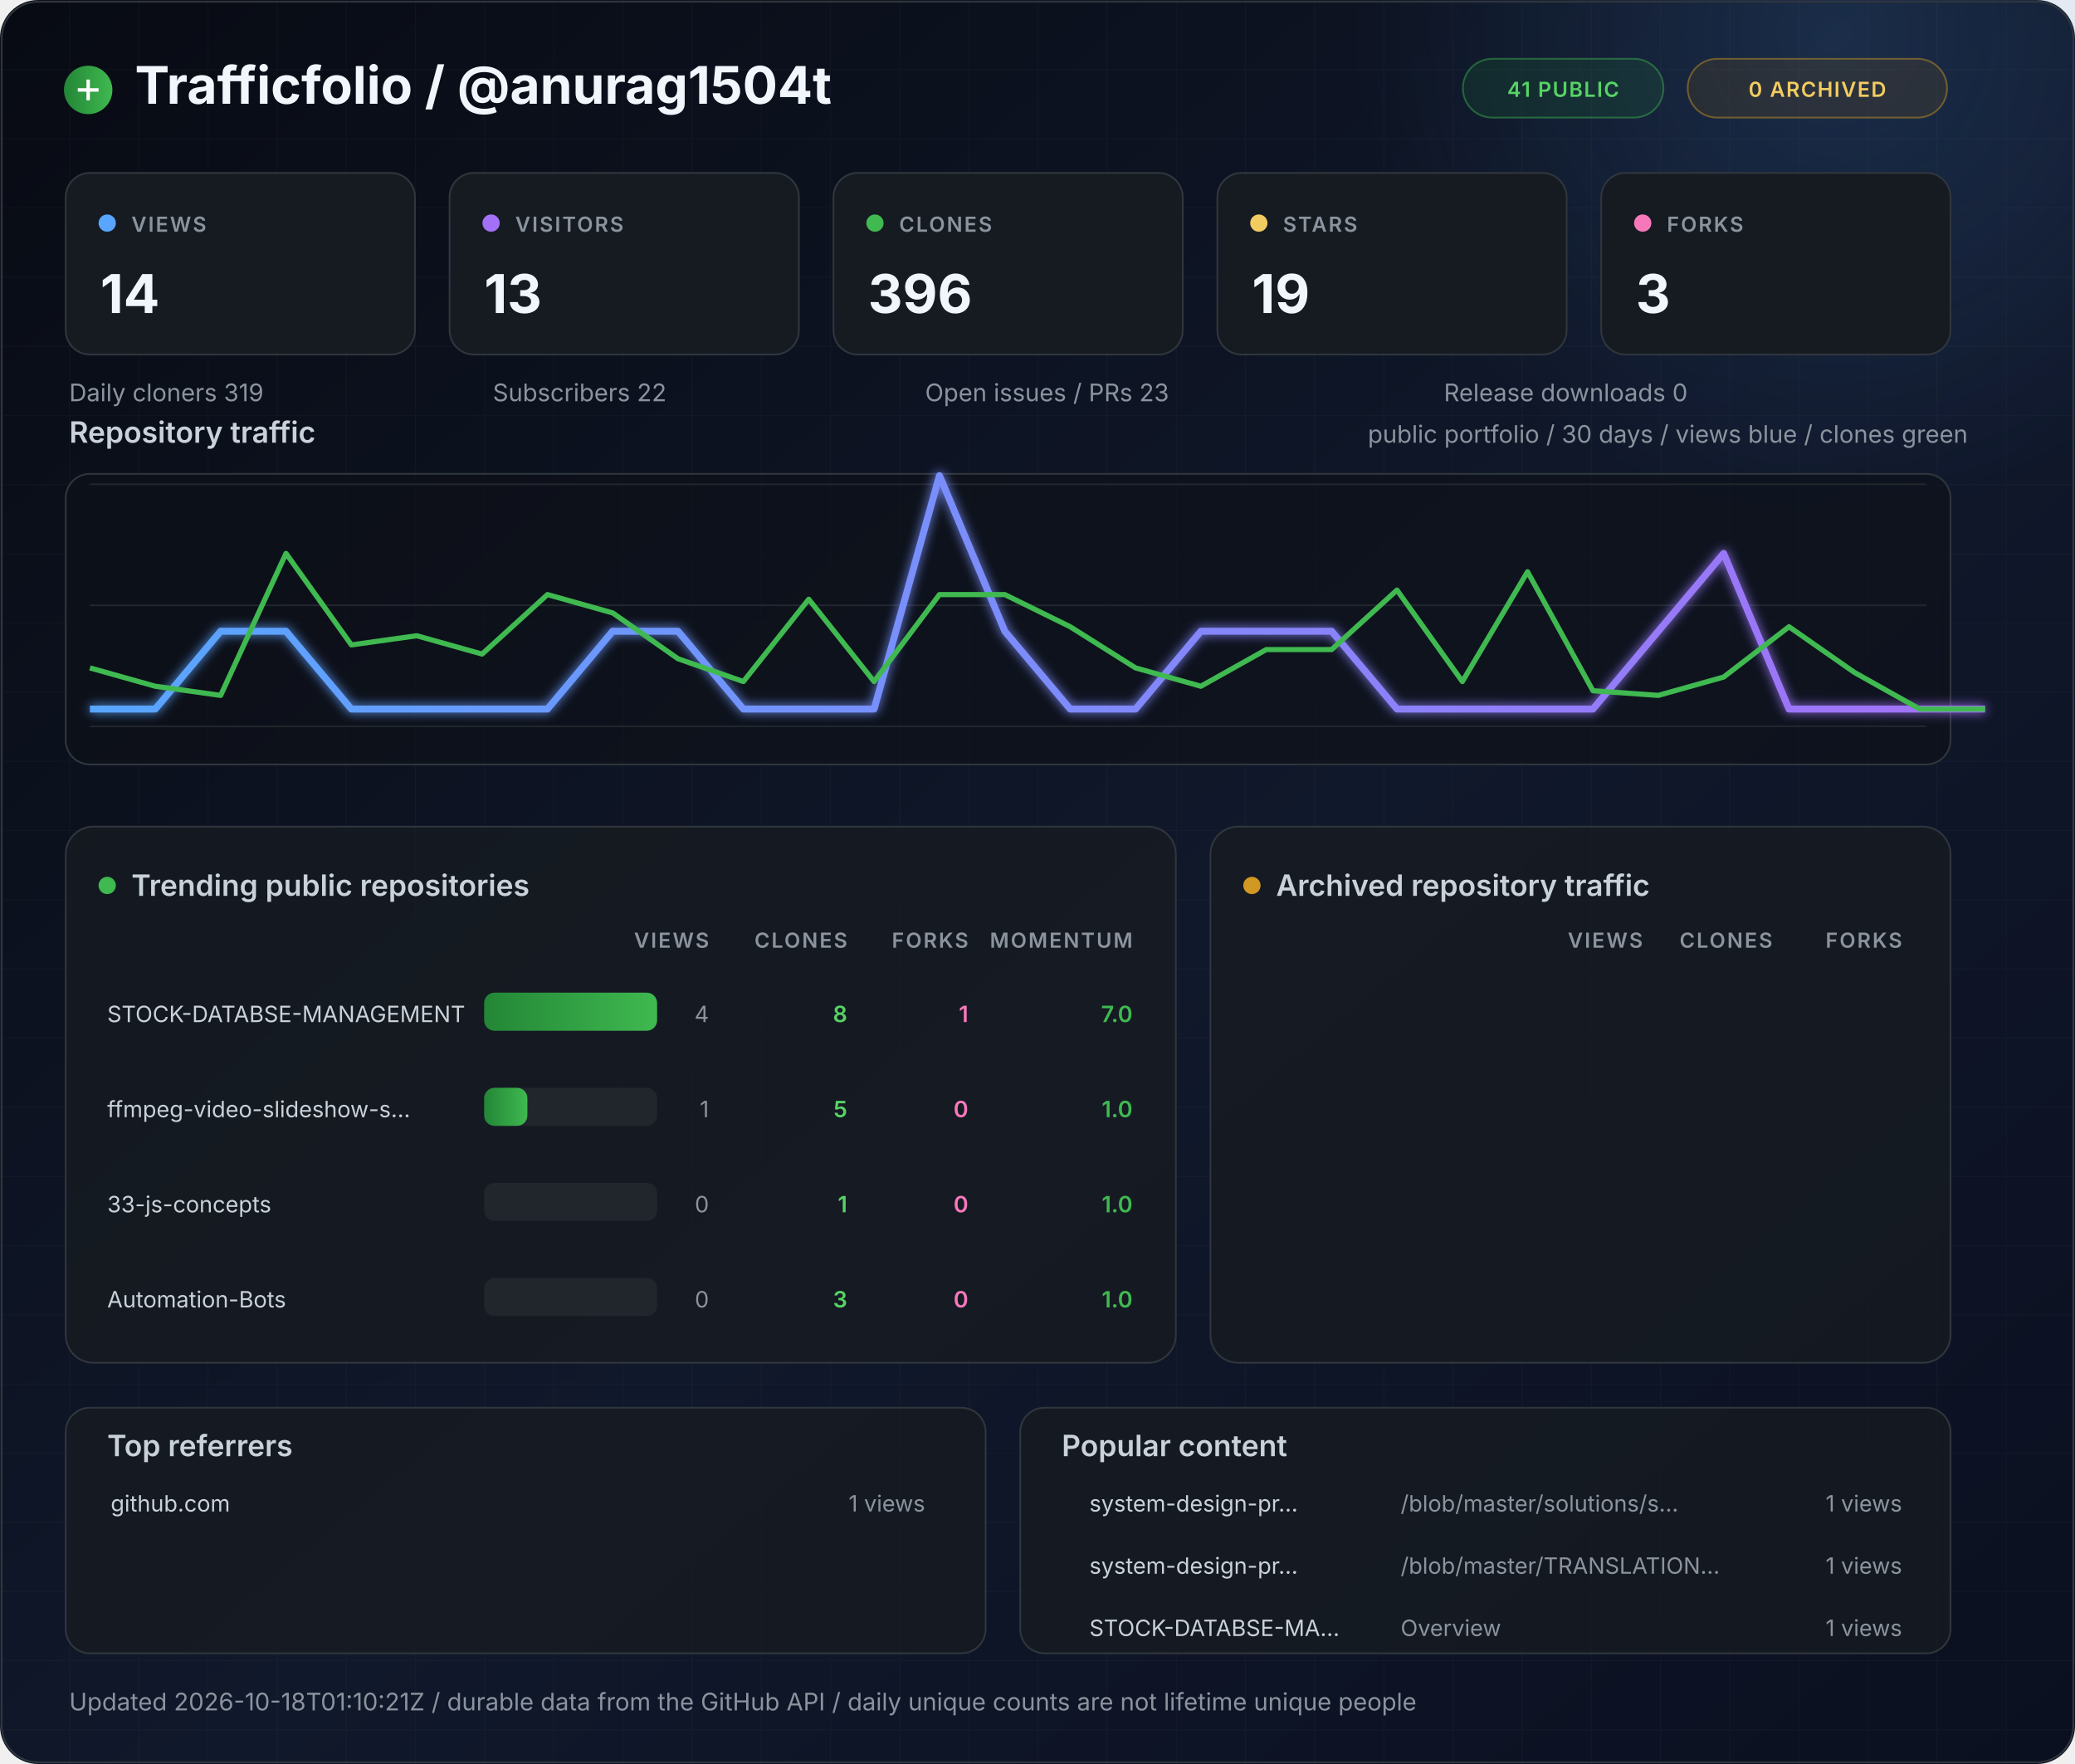
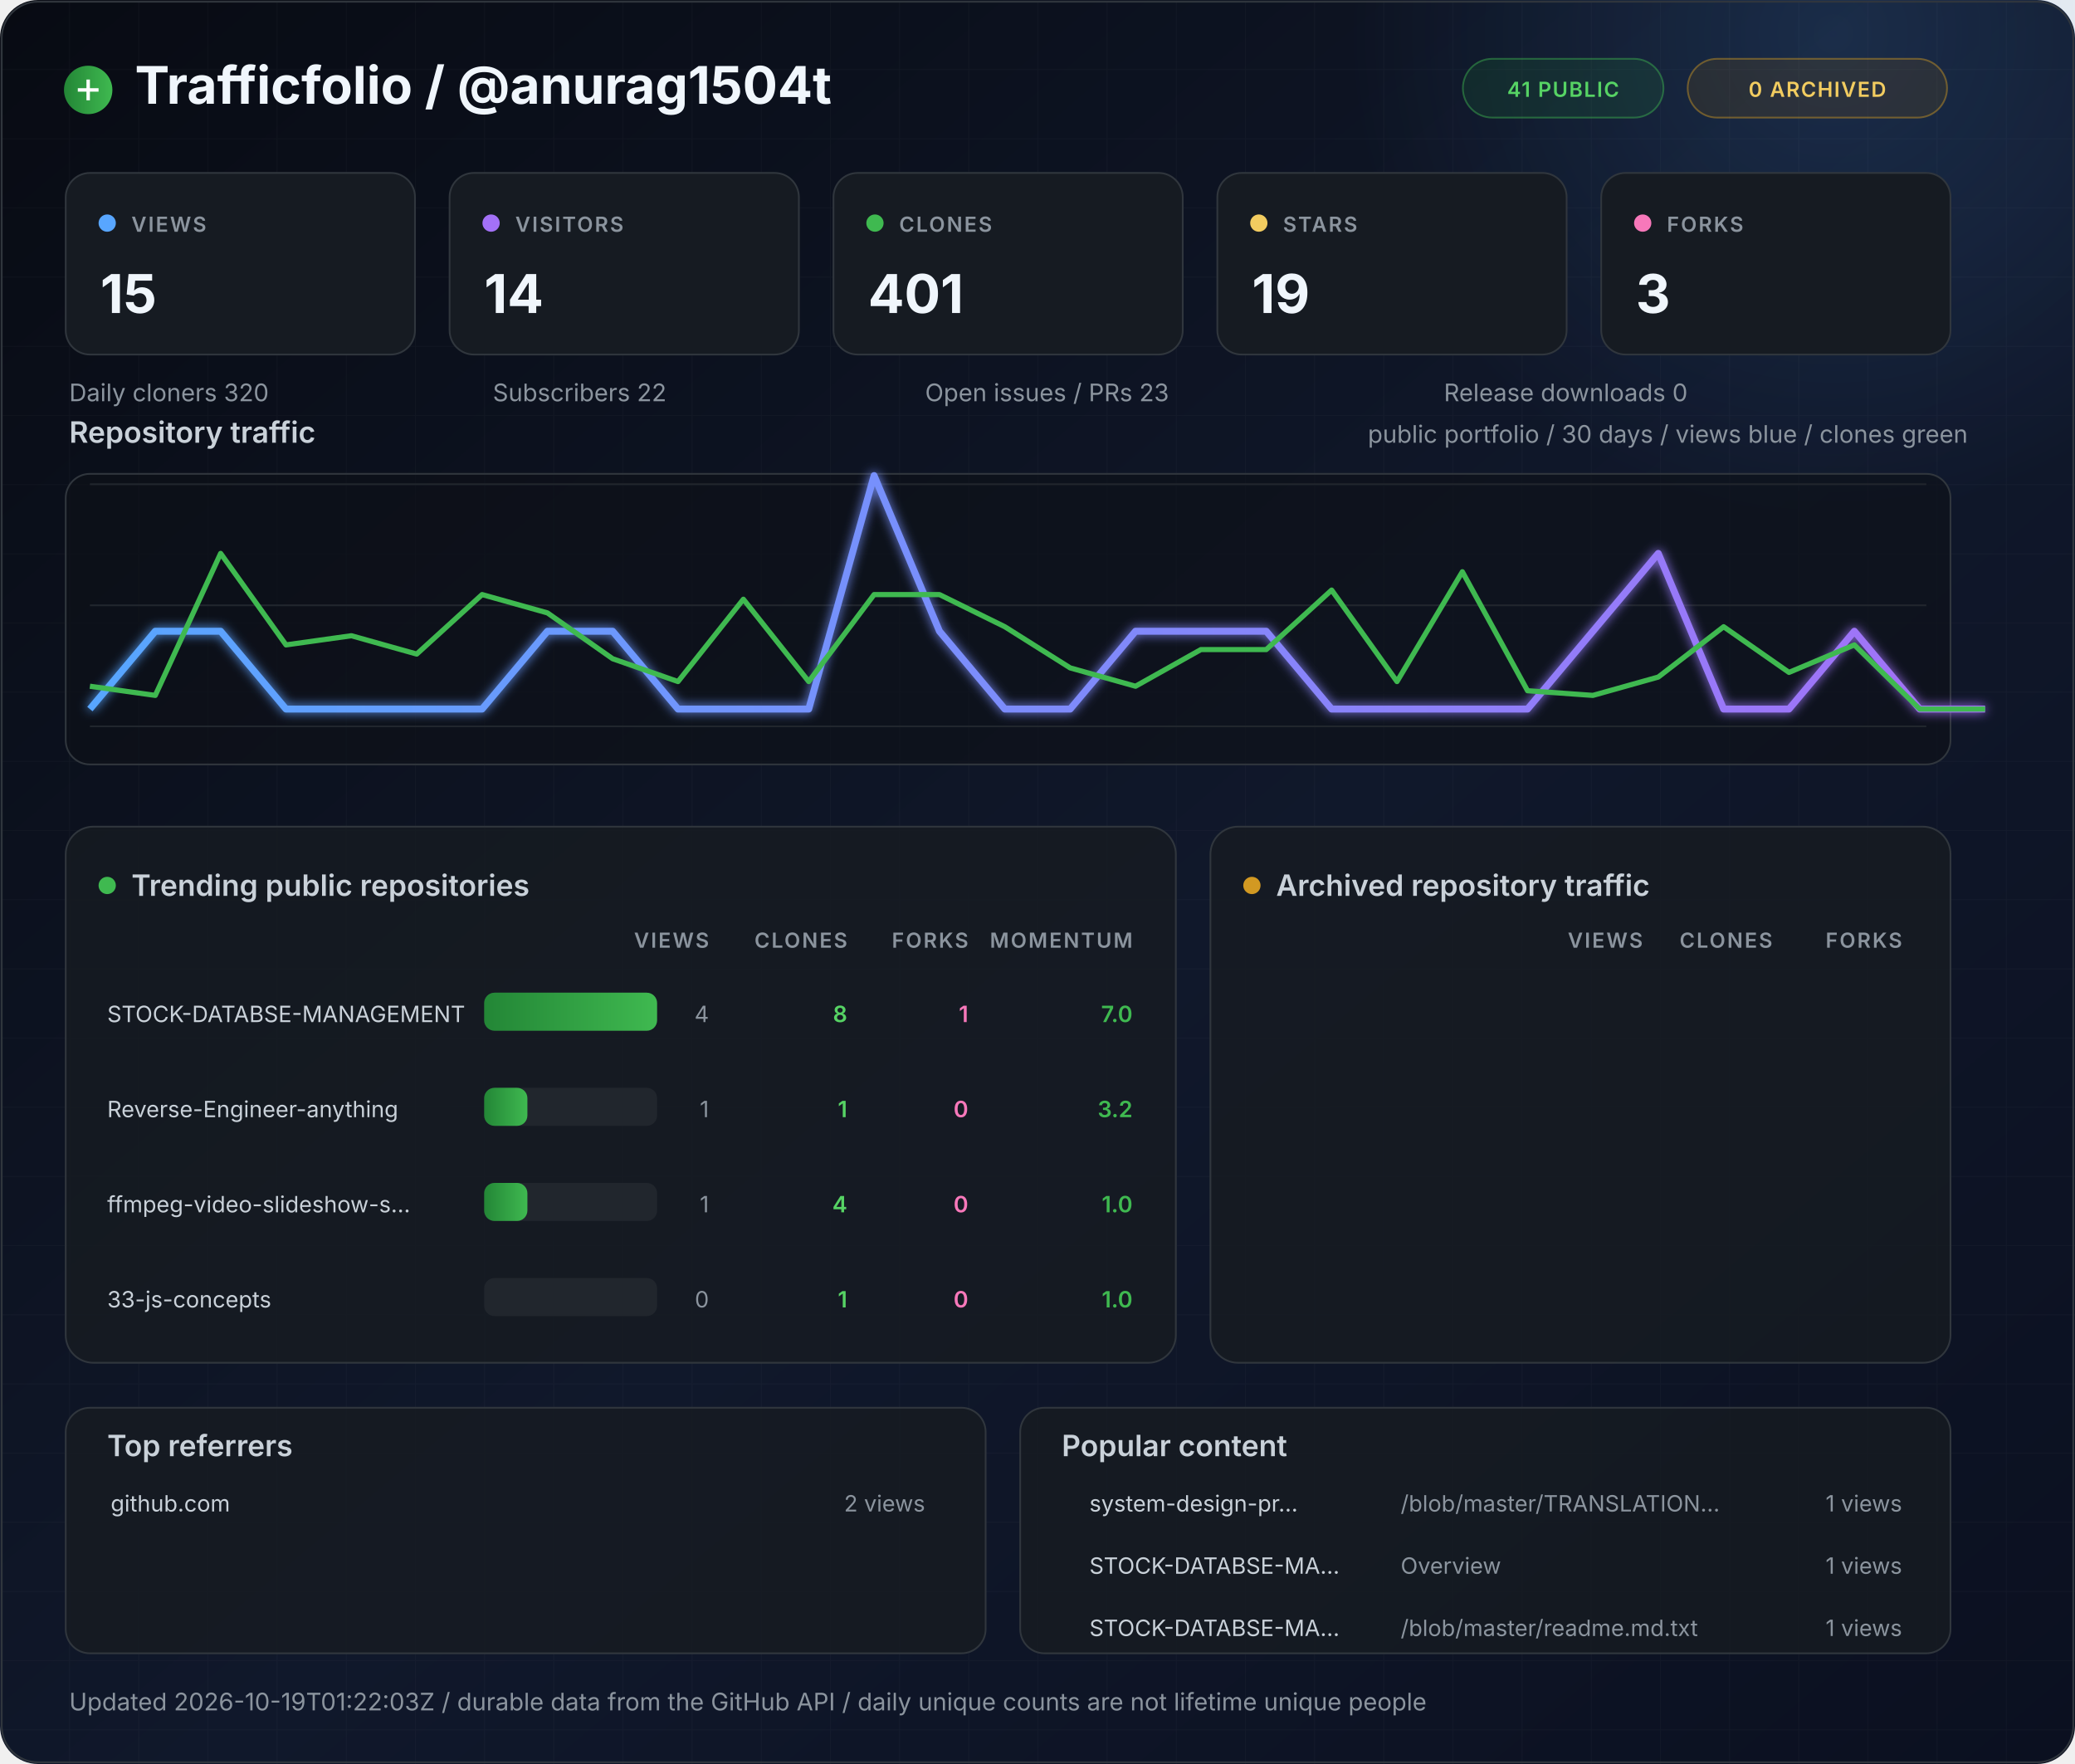
<svg xmlns="http://www.w3.org/2000/svg" width="1200" height="1020" viewBox="0 0 1200 1020" role="img" aria-label="Trafficfolio GitHub analytics dashboard for anurag1504t">
  <defs>
    <linearGradient id="bg" x1="0" y1="0" x2="1" y2="1">
      <stop stop-color="#080b13" />
      <stop offset=".55" stop-color="#10182b" />
      <stop offset="1" stop-color="#0b1020" />
    </linearGradient>
    <linearGradient id="line" x1="0" y1="0" x2="1" y2="0">
      <stop stop-color="#58a6ff" />
      <stop offset="1" stop-color="#a371f7" />
    </linearGradient>
    <linearGradient id="bar" x1="0" y1="0" x2="1" y2="0">
      <stop stop-color="#238636" />
      <stop offset="1" stop-color="#3fb950" />
    </linearGradient>
    <linearGradient id="archiveBar" x1="0" y1="0" x2="1" y2="0">
      <stop stop-color="#9e6a03" />
      <stop offset="1" stop-color="#f2cc60" />
    </linearGradient>
    <radialGradient id="ambient">
      <stop stop-color="#58a6ff" stop-opacity=".16" />
      <stop offset="1" stop-color="#58a6ff" stop-opacity="0" />
    </radialGradient>
    <pattern id="grid" width="40" height="40" patternUnits="userSpaceOnUse">
      <path d="M40 0H0V40" fill="none" stroke="#ffffff" stroke-opacity=".025" />
    </pattern>
    <filter id="glow">
      <feGaussianBlur stdDeviation="3" result="b" />
      <feMerge>
        <feMergeNode in="b" />
        <feMergeNode in="SourceGraphic" />
      </feMerge>
    </filter>
    <style>
    .title{font:750 30px -apple-system,BlinkMacSystemFont,"Segoe UI",sans-serif;fill:#f0f6fc}
    .subtitle{font:14px -apple-system,BlinkMacSystemFont,"Segoe UI",sans-serif;fill:#8b949e}
    .label{font:600 12px -apple-system,BlinkMacSystemFont,"Segoe UI",sans-serif;fill:#8b949e;letter-spacing:1px}
    .metric{font:700 31px -apple-system,BlinkMacSystemFont,"Segoe UI",sans-serif;fill:#f0f6fc}
    .section{font:600 17px -apple-system,BlinkMacSystemFont,"Segoe UI",sans-serif;fill:#c9d1d9}
    .repo,.value,.trend,.archive,.clone,.fork{font:13px -apple-system,BlinkMacSystemFont,"Segoe UI",sans-serif;fill:#c9d1d9}
    .value{fill:#8b949e} .trend{fill:#3fb950;font-weight:600} .archive{fill:#d29922}
    .clone{fill:#56d364;font-weight:600} .fork{fill:#f778ba;font-weight:600}
    .pill{font:600 12px -apple-system,BlinkMacSystemFont,"Segoe UI",sans-serif;letter-spacing:.7px}
  </style>
  </defs>
  <rect width="1200" height="1020" rx="22" fill="url(#bg)" />
  <rect width="1200" height="1020" rx="22" fill="url(#grid)" />
  <circle cx="1060" cy="20" r="280" fill="url(#ambient)" />
  <rect x="1" y="1" width="1198" height="1018" rx="21" fill="none" stroke="#30363d" />
  <circle cx="51" cy="52" r="14" fill="url(#bar)" />
  <path d="M45 52h12M51 46v12" stroke="#fff" stroke-width="2" />
  <text x="78" y="60" class="title">Trafficfolio / @anurag1504t</text>
  <rect x="846" y="34" width="116" height="34" rx="17" fill="#238636" fill-opacity=".16" stroke="#3fb950" stroke-opacity=".45" />
  <text x="904" y="56" text-anchor="middle" class="pill" fill="#56d364">41 PUBLIC</text>
  <rect x="976" y="34" width="150" height="34" rx="17" fill="#9e6a03" fill-opacity=".14" stroke="#d29922" stroke-opacity=".45" />
  <text x="1051" y="56" text-anchor="middle" class="pill" fill="#f2cc60">0 ARCHIVED</text>
  <rect x="38" y="100" width="202" height="105" rx="14" fill="#161b22" stroke="#30363d" />
  <circle cx="62" cy="129" r="5" fill="#58a6ff" />
  <text x="76" y="134" class="label">VIEWS</text>
-   <text x="58" y="181" class="metric">14</text>
+   <text x="58" y="181" class="metric">15</text>
  <rect x="260" y="100" width="202" height="105" rx="14" fill="#161b22" stroke="#30363d" />
  <circle cx="284" cy="129" r="5" fill="#a371f7" />
  <text x="298" y="134" class="label">VISITORS</text>
-   <text x="280" y="181" class="metric">13</text>
+   <text x="280" y="181" class="metric">14</text>
  <rect x="482" y="100" width="202" height="105" rx="14" fill="#161b22" stroke="#30363d" />
  <circle cx="506" cy="129" r="5" fill="#3fb950" />
  <text x="520" y="134" class="label">CLONES</text>
-   <text x="502" y="181" class="metric">396</text>
+   <text x="502" y="181" class="metric">401</text>
  <rect x="704" y="100" width="202" height="105" rx="14" fill="#161b22" stroke="#30363d" />
  <circle cx="728" cy="129" r="5" fill="#f2cc60" />
  <text x="742" y="134" class="label">STARS</text>
  <text x="724" y="181" class="metric">19</text>
  <rect x="926" y="100" width="202" height="105" rx="14" fill="#161b22" stroke="#30363d" />
  <circle cx="950" cy="129" r="5" fill="#f778ba" />
  <text x="964" y="134" class="label">FORKS</text>
  <text x="946" y="181" class="metric">3</text>
-   <text x="40" y="232" class="subtitle">Daily cloners 319</text>
+   <text x="40" y="232" class="subtitle">Daily cloners 320</text>
  <text x="285" y="232" class="subtitle">Subscribers 22</text>
  <text x="535" y="232" class="subtitle">Open issues / PRs 23</text>
  <text x="835" y="232" class="subtitle">Release downloads 0</text>
  <text x="40" y="256" class="section">Repository traffic</text>
  <text x="1138" y="256" text-anchor="end" class="subtitle">public portfolio / 30 days / views blue / clones green</text>
  <rect x="38" y="274" width="1090" height="168" rx="14" fill="#0d1117" fill-opacity=".62" stroke="#30363d" />
  <line x1="52" y1="420" x2="1114" y2="420" stroke="#21262d" />
  <line x1="52" y1="350" x2="1114" y2="350" stroke="#21262d" />
  <line x1="52" y1="280" x2="1114" y2="280" stroke="#21262d" />
-   <polyline points="52.0,410.0 89.8,410.0 127.6,365.0 165.4,365.0 203.2,410.0 241.0,410.0 278.8,410.0 316.6,410.0 354.3,365.0 392.1,365.0 429.9,410.0 467.7,410.0 505.5,410.0 543.3,275.0 581.1,365.0 618.9,410.0 656.7,410.0 694.5,365.0 732.3,365.0 770.1,365.0 807.9,410.0 845.7,410.0 883.4,410.0 921.2,410.0 959.0,365.0 996.8,320.0 1034.6,410.0 1072.4,410.0 1110.2,410.0 1148.0,410.0" fill="none" stroke="url(#line)" stroke-width="4" stroke-linejoin="round" filter="url(#glow)" />
-   <polyline points="52.0,386.2 89.8,396.8 127.6,402.1 165.4,320.0 203.2,372.9 241.0,367.6 278.8,378.2 316.6,343.8 354.3,354.4 392.1,380.9 429.9,394.1 467.7,346.5 505.5,394.1 543.3,343.8 581.1,343.8 618.9,362.4 656.7,386.2 694.5,396.8 732.3,375.6 770.1,375.6 807.9,341.2 845.7,394.1 883.4,330.6 921.2,399.4 959.0,402.1 996.8,391.5 1034.6,362.4 1072.4,388.8 1110.2,410.0 1148.0,410.0" fill="none" stroke="#3fb950" stroke-width="3" stroke-linejoin="round" />
+   <polyline points="52.0,410.0 89.8,365.0 127.6,365.0 165.4,410.0 203.2,410.0 241.0,410.0 278.8,410.0 316.6,365.0 354.3,365.0 392.1,410.0 429.9,410.0 467.7,410.0 505.5,275.0 543.3,365.0 581.1,410.0 618.9,410.0 656.7,365.0 694.5,365.0 732.3,365.0 770.1,410.0 807.9,410.0 845.7,410.0 883.4,410.0 921.2,365.0 959.0,320.0 996.8,410.0 1034.6,410.0 1072.4,365.0 1110.2,410.0 1148.0,410.0" fill="none" stroke="url(#line)" stroke-width="4" stroke-linejoin="round" filter="url(#glow)" />
+   <polyline points="52.0,396.8 89.8,402.1 127.6,320.0 165.4,372.9 203.2,367.6 241.0,378.2 278.8,343.8 316.6,354.4 354.3,380.9 392.1,394.1 429.9,346.5 467.7,394.1 505.5,343.8 543.3,343.8 581.1,362.4 618.9,386.2 656.7,396.8 694.5,375.6 732.3,375.6 770.1,341.2 807.9,394.1 845.7,330.6 883.4,399.4 921.2,402.1 959.0,391.5 996.8,362.4 1034.6,388.8 1072.4,372.9 1110.2,410.0 1148.0,410.0" fill="none" stroke="#3fb950" stroke-width="3" stroke-linejoin="round" />
  <rect x="38" y="478" width="642" height="310" rx="16" fill="#161b22" fill-opacity=".82" stroke="#30363d" />
  <circle cx="62" cy="512" r="5" fill="#3fb950" />
  <text x="76" y="518" class="section">Trending public repositories</text>
  <text x="410" y="548" text-anchor="end" class="label">VIEWS</text>
  <text x="490" y="548" text-anchor="end" class="label">CLONES</text>
  <text x="560" y="548" text-anchor="end" class="label">FORKS</text>
  <text x="655" y="548" text-anchor="end" class="label">MOMENTUM</text>
  <text x="62" y="591" class="repo">STOCK-DATABSE-MANAGEMENT</text>
  <rect x="280" y="574" width="100" height="22" rx="6" fill="#21262d" />
  <rect x="280" y="574" width="100" height="22" rx="6" fill="url(#bar)" />
  <text x="410" y="591" text-anchor="end" class="value">4</text>
  <text x="490" y="591" text-anchor="end" class="clone">8</text>
  <text x="560" y="591" text-anchor="end" class="fork">1</text>
  <text x="655" y="591" text-anchor="end" class="trend">7.0</text>
-   <text x="62" y="646" class="repo">ffmpeg-video-slideshow-s...</text>
+   <text x="62" y="646" class="repo">Reverse-Engineer-anything</text>
  <rect x="280" y="629" width="100" height="22" rx="6" fill="#21262d" />
  <rect x="280" y="629" width="25" height="22" rx="6" fill="url(#bar)" />
  <text x="410" y="646" text-anchor="end" class="value">1</text>
-   <text x="490" y="646" text-anchor="end" class="clone">5</text>
+   <text x="490" y="646" text-anchor="end" class="clone">1</text>
  <text x="560" y="646" text-anchor="end" class="fork">0</text>
-   <text x="655" y="646" text-anchor="end" class="trend">1.0</text>
-   <text x="62" y="701" class="repo">33-js-concepts</text>
+   <text x="655" y="646" text-anchor="end" class="trend">3.2</text>
+   <text x="62" y="701" class="repo">ffmpeg-video-slideshow-s...</text>
  <rect x="280" y="684" width="100" height="22" rx="6" fill="#21262d" />
-   <rect x="280" y="684" width="0" height="22" rx="6" fill="url(#bar)" />
-   <text x="410" y="701" text-anchor="end" class="value">0</text>
-   <text x="490" y="701" text-anchor="end" class="clone">1</text>
+   <rect x="280" y="684" width="25" height="22" rx="6" fill="url(#bar)" />
+   <text x="410" y="701" text-anchor="end" class="value">1</text>
+   <text x="490" y="701" text-anchor="end" class="clone">4</text>
  <text x="560" y="701" text-anchor="end" class="fork">0</text>
  <text x="655" y="701" text-anchor="end" class="trend">1.0</text>
-   <text x="62" y="756" class="repo">Automation-Bots</text>
+   <text x="62" y="756" class="repo">33-js-concepts</text>
  <rect x="280" y="739" width="100" height="22" rx="6" fill="#21262d" />
  <rect x="280" y="739" width="0" height="22" rx="6" fill="url(#bar)" />
  <text x="410" y="756" text-anchor="end" class="value">0</text>
-   <text x="490" y="756" text-anchor="end" class="clone">3</text>
+   <text x="490" y="756" text-anchor="end" class="clone">1</text>
  <text x="560" y="756" text-anchor="end" class="fork">0</text>
  <text x="655" y="756" text-anchor="end" class="trend">1.0</text>
  <rect x="700" y="478" width="428" height="310" rx="16" fill="#161b22" fill-opacity=".82" stroke="#30363d" />
  <circle cx="724" cy="512" r="5" fill="#d29922" />
  <text x="738" y="518" class="section">Archived repository traffic</text>
  <text x="950" y="548" text-anchor="end" class="label">VIEWS</text>
  <text x="1025" y="548" text-anchor="end" class="label">CLONES</text>
  <text x="1100" y="548" text-anchor="end" class="label">FORKS</text>
  <rect x="38" y="814" width="532" height="142" rx="14" fill="#161b22" fill-opacity=".82" stroke="#30363d" />
  <text x="62" y="842" class="section">Top referrers</text>
  <text x="64" y="874" class="repo">github.com</text>
-   <text x="535" y="874" text-anchor="end" class="value">1 views</text>
+   <text x="535" y="874" text-anchor="end" class="value">2 views</text>
  <rect x="590" y="814" width="538" height="142" rx="14" fill="#161b22" fill-opacity=".82" stroke="#30363d" />
  <text x="614" y="842" class="section">Popular content</text>
  <text x="630" y="874" class="repo">system-design-pr...</text>
-   <text x="810" y="874" class="value">/blob/master/solutions/s...</text>
+   <text x="810" y="874" class="value">/blob/master/TRANSLATION...</text>
  <text x="1100" y="874" text-anchor="end" class="value">1 views</text>
-   <text x="630" y="910" class="repo">system-design-pr...</text>
-   <text x="810" y="910" class="value">/blob/master/TRANSLATION...</text>
+   <text x="630" y="910" class="repo">STOCK-DATABSE-MA...</text>
+   <text x="810" y="910" class="value">Overview</text>
  <text x="1100" y="910" text-anchor="end" class="value">1 views</text>
  <text x="630" y="946" class="repo">STOCK-DATABSE-MA...</text>
-   <text x="810" y="946" class="value">Overview</text>
+   <text x="810" y="946" class="value">/blob/master/readme.md.txt</text>
  <text x="1100" y="946" text-anchor="end" class="value">1 views</text>
-   <text x="40" y="989" class="subtitle">Updated 2026-10-18T01:10:21Z / durable data from the GitHub API / daily unique counts are not lifetime unique people</text>
+   <text x="40" y="989" class="subtitle">Updated 2026-10-19T01:22:03Z / durable data from the GitHub API / daily unique counts are not lifetime unique people</text>
</svg>
